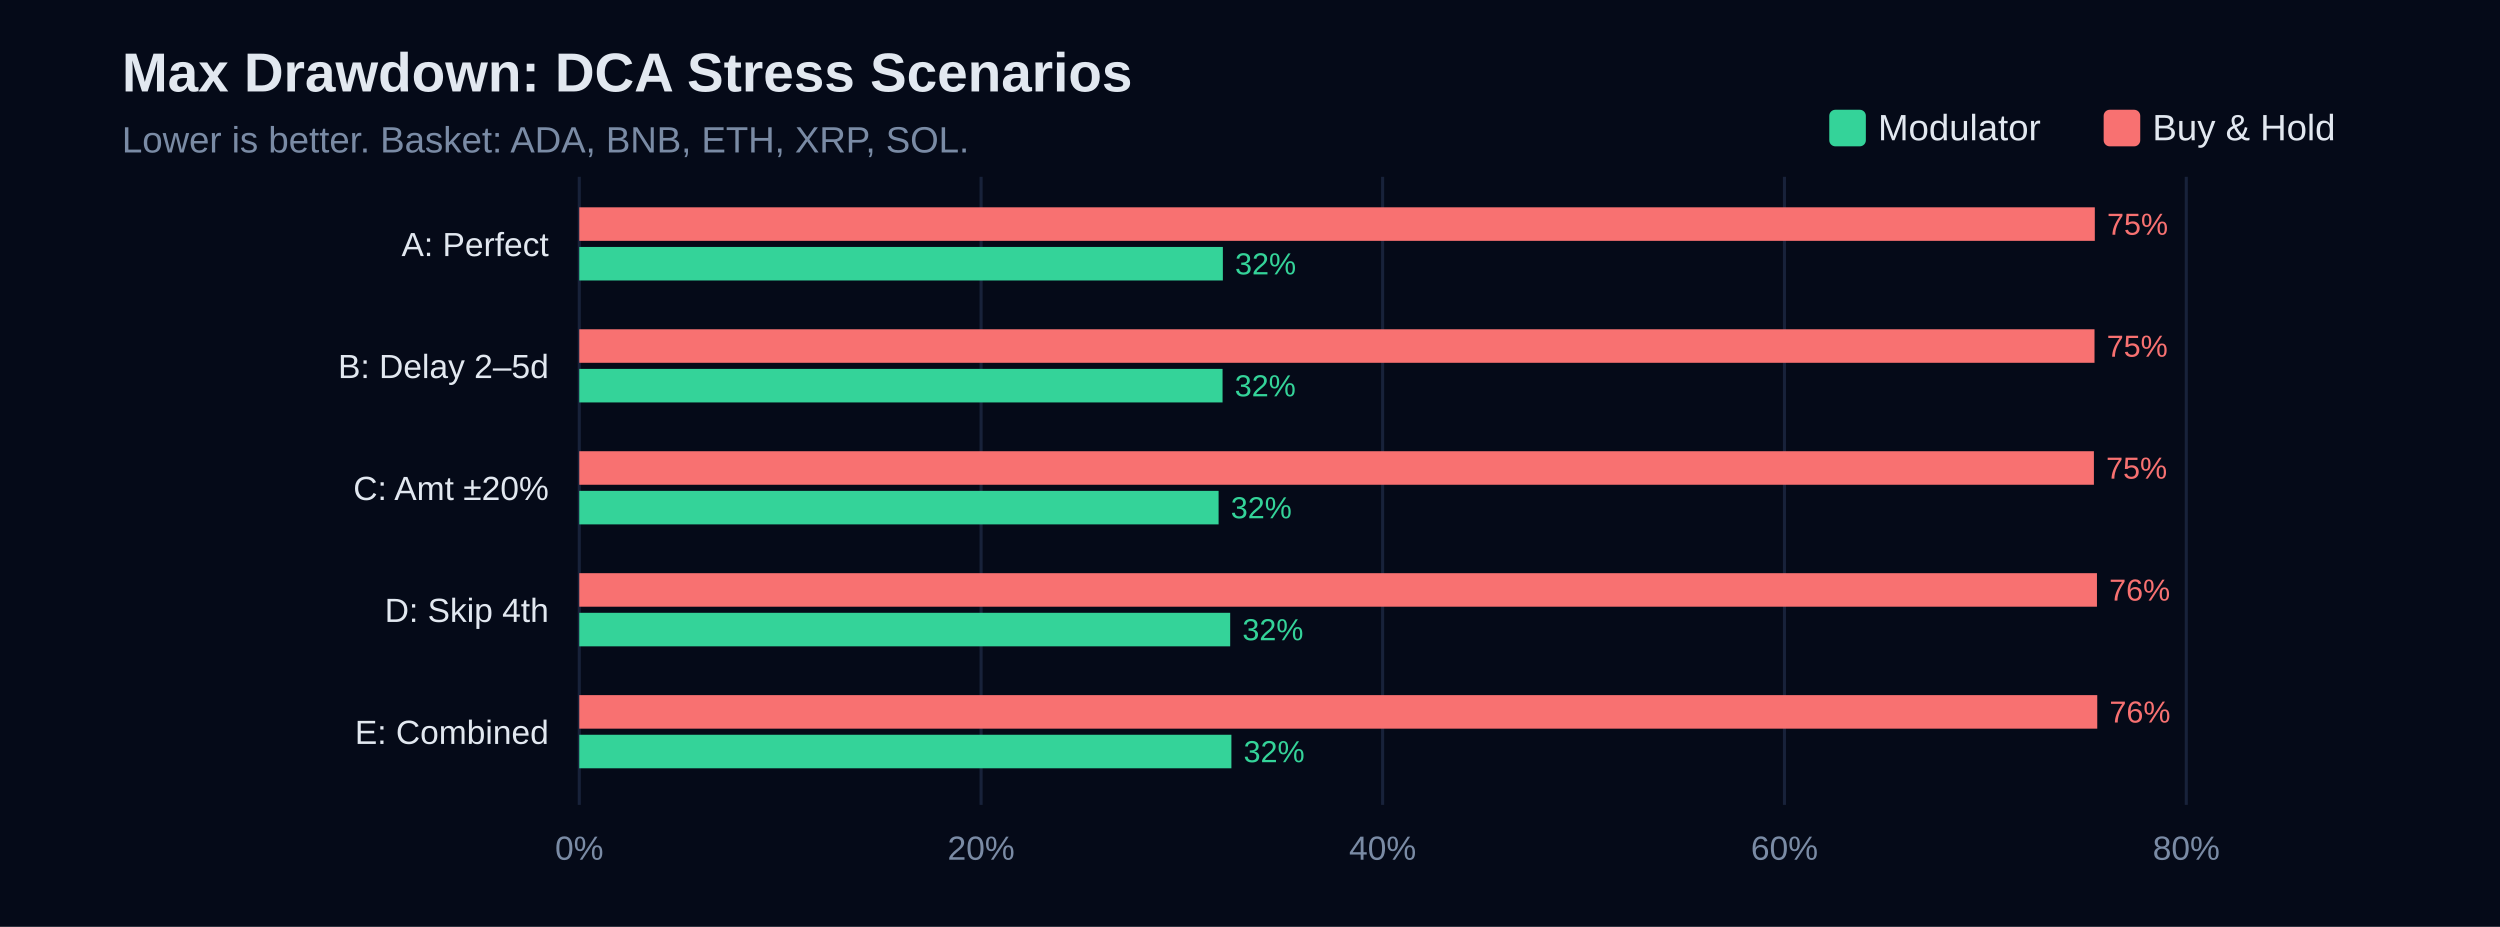
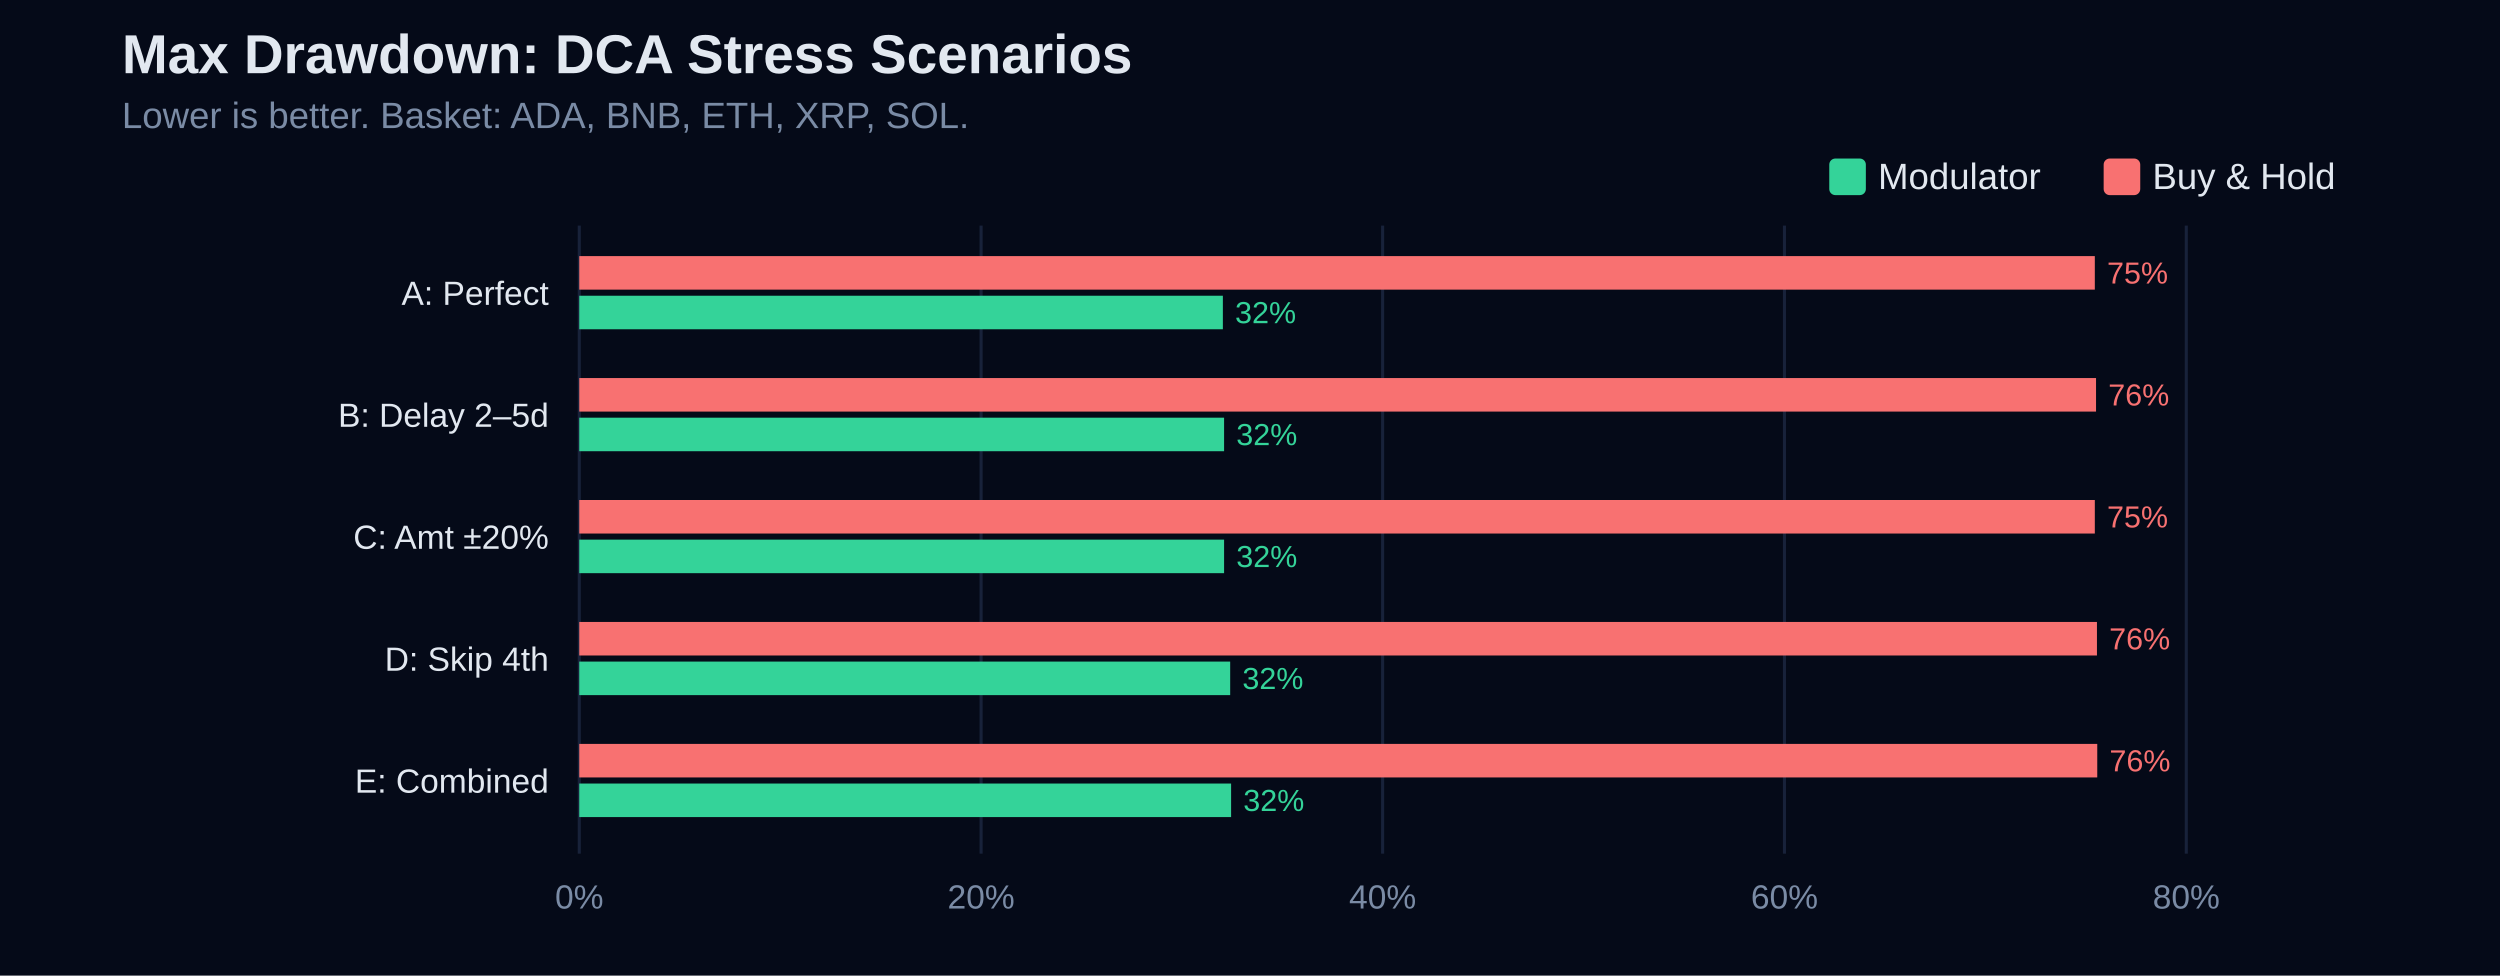
- <svg xmlns="http://www.w3.org/2000/svg" width="820" height="304" viewBox="0 0 820 304" font-family="Plus Jakarta Sans,Segoe UI,Arial,sans-serif">
-   <rect width="820" height="304" fill="#050a18" />
-   <text x="40" y="30" font-size="18" font-weight="700" fill="#e2e8f0">Max Drawdown: DCA Stress Scenarios</text>
-   <text x="40" y="50" font-size="12" fill="#7a8ba5">Lower is better. Basket: ADA, BNB, ETH, XRP, SOL.</text>
-   <line x1="190.0" y1="58" x2="190.0" y2="264" stroke="#18223a" stroke-width="1" />
-   <text x="190.0" y="282" font-size="11" fill="#7a8ba5" text-anchor="middle">0%</text>
-   <line x1="321.8" y1="58" x2="321.8" y2="264" stroke="#18223a" stroke-width="1" />
-   <text x="321.8" y="282" font-size="11" fill="#7a8ba5" text-anchor="middle">20%</text>
-   <line x1="453.5" y1="58" x2="453.5" y2="264" stroke="#18223a" stroke-width="1" />
-   <text x="453.5" y="282" font-size="11" fill="#7a8ba5" text-anchor="middle">40%</text>
-   <line x1="585.3" y1="58" x2="585.3" y2="264" stroke="#18223a" stroke-width="1" />
-   <text x="585.3" y="282" font-size="11" fill="#7a8ba5" text-anchor="middle">60%</text>
-   <line x1="717.1" y1="58" x2="717.1" y2="264" stroke="#18223a" stroke-width="1" />
-   <text x="717.1" y="282" font-size="11" fill="#7a8ba5" text-anchor="middle">80%</text>
-   <text x="180" y="84.0" font-size="11" fill="#e2e8f0" text-anchor="end">A: Perfect</text>
-   <rect x="190" y="68.0" width="497.1" height="11" fill="#f87171" />
-   <text x="691.1" y="77.0" font-size="10" fill="#f87171">75%</text>
-   <rect x="190" y="81.0" width="211.1" height="11" fill="#34d399" />
-   <text x="405.1" y="90.0" font-size="10" fill="#34d399">32%</text>
-   <text x="180" y="124.0" font-size="11" fill="#e2e8f0" text-anchor="end">B: Delay 2–5d</text>
-   <rect x="190" y="108.0" width="497.0" height="11" fill="#f87171" />
-   <text x="691.0" y="117.0" font-size="10" fill="#f87171">75%</text>
-   <rect x="190" y="121.0" width="211.0" height="11" fill="#34d399" />
-   <text x="405.0" y="130.0" font-size="10" fill="#34d399">32%</text>
-   <text x="180" y="164.0" font-size="11" fill="#e2e8f0" text-anchor="end">C: Amt ±20%</text>
-   <rect x="190" y="148.0" width="496.8" height="11" fill="#f87171" />
-   <text x="690.8" y="157.0" font-size="10" fill="#f87171">75%</text>
-   <rect x="190" y="161.0" width="209.7" height="11" fill="#34d399" />
-   <text x="403.7" y="170.0" font-size="10" fill="#34d399">32%</text>
-   <text x="180" y="204.0" font-size="11" fill="#e2e8f0" text-anchor="end">D: Skip 4th</text>
-   <rect x="190" y="188.0" width="497.8" height="11" fill="#f87171" />
-   <text x="691.8" y="197.0" font-size="10" fill="#f87171">76%</text>
-   <rect x="190" y="201.0" width="213.5" height="11" fill="#34d399" />
-   <text x="407.5" y="210.0" font-size="10" fill="#34d399">32%</text>
-   <text x="180" y="244.0" font-size="11" fill="#e2e8f0" text-anchor="end">E: Combined</text>
-   <rect x="190" y="228.0" width="497.9" height="11" fill="#f87171" />
-   <text x="691.9" y="237.0" font-size="10" fill="#f87171">76%</text>
-   <rect x="190" y="241.0" width="213.9" height="11" fill="#34d399" />
-   <text x="407.9" y="250.0" font-size="10" fill="#34d399">32%</text>
-   <rect x="600" y="36" width="12" height="12" rx="2" fill="#34d399" />
-   <text x="616" y="46" font-size="12" fill="#e2e8f0">Modulator</text>
-   <rect x="690" y="36" width="12" height="12" rx="2" fill="#f87171" />
-   <text x="706" y="46" font-size="12" fill="#e2e8f0">Buy &amp; Hold</text>
+ <svg xmlns="http://www.w3.org/2000/svg" width="820" height="320" viewBox="0 0 820 320" font-family="Plus Jakarta Sans,Segoe UI,Arial,sans-serif">
+   <rect width="820" height="320" fill="#050a18" />
+   <text x="40" y="24" font-size="18" font-weight="700" fill="#e2e8f0">Max Drawdown: DCA Stress Scenarios</text>
+   <text x="40" y="42" font-size="12" fill="#7a8ba5">Lower is better. Basket: ADA, BNB, ETH, XRP, SOL.</text>
+   <line x1="190.0" y1="74" x2="190.0" y2="280" stroke="#18223a" stroke-width="1" />
+   <text x="190.0" y="298" font-size="11" fill="#7a8ba5" text-anchor="middle">0%</text>
+   <line x1="321.8" y1="74" x2="321.8" y2="280" stroke="#18223a" stroke-width="1" />
+   <text x="321.8" y="298" font-size="11" fill="#7a8ba5" text-anchor="middle">20%</text>
+   <line x1="453.5" y1="74" x2="453.5" y2="280" stroke="#18223a" stroke-width="1" />
+   <text x="453.5" y="298" font-size="11" fill="#7a8ba5" text-anchor="middle">40%</text>
+   <line x1="585.3" y1="74" x2="585.3" y2="280" stroke="#18223a" stroke-width="1" />
+   <text x="585.3" y="298" font-size="11" fill="#7a8ba5" text-anchor="middle">60%</text>
+   <line x1="717.1" y1="74" x2="717.1" y2="280" stroke="#18223a" stroke-width="1" />
+   <text x="717.1" y="298" font-size="11" fill="#7a8ba5" text-anchor="middle">80%</text>
+   <text x="180" y="100.0" font-size="11" fill="#e2e8f0" text-anchor="end">A: Perfect</text>
+   <rect x="190" y="84.0" width="497.1" height="11" fill="#f87171" />
+   <text x="691.1" y="93.0" font-size="10" fill="#f87171">75%</text>
+   <rect x="190" y="97.0" width="211.1" height="11" fill="#34d399" />
+   <text x="405.1" y="106.0" font-size="10" fill="#34d399">32%</text>
+   <text x="180" y="140.0" font-size="11" fill="#e2e8f0" text-anchor="end">B: Delay 2–5d</text>
+   <rect x="190" y="124.0" width="497.5" height="11" fill="#f87171" />
+   <text x="691.5" y="133.0" font-size="10" fill="#f87171">76%</text>
+   <rect x="190" y="137.0" width="211.5" height="11" fill="#34d399" />
+   <text x="405.5" y="146.0" font-size="10" fill="#34d399">32%</text>
+   <text x="180" y="180.0" font-size="11" fill="#e2e8f0" text-anchor="end">C: Amt ±20%</text>
+   <rect x="190" y="164.0" width="497.1" height="11" fill="#f87171" />
+   <text x="691.1" y="173.0" font-size="10" fill="#f87171">75%</text>
+   <rect x="190" y="177.0" width="211.5" height="11" fill="#34d399" />
+   <text x="405.5" y="186.0" font-size="10" fill="#34d399">32%</text>
+   <text x="180" y="220.0" font-size="11" fill="#e2e8f0" text-anchor="end">D: Skip 4th</text>
+   <rect x="190" y="204.0" width="497.8" height="11" fill="#f87171" />
+   <text x="691.8" y="213.0" font-size="10" fill="#f87171">76%</text>
+   <rect x="190" y="217.0" width="213.5" height="11" fill="#34d399" />
+   <text x="407.5" y="226.0" font-size="10" fill="#34d399">32%</text>
+   <text x="180" y="260.0" font-size="11" fill="#e2e8f0" text-anchor="end">E: Combined</text>
+   <rect x="190" y="244.0" width="497.9" height="11" fill="#f87171" />
+   <text x="691.9" y="253.0" font-size="10" fill="#f87171">76%</text>
+   <rect x="190" y="257.0" width="213.8" height="11" fill="#34d399" />
+   <text x="407.8" y="266.0" font-size="10" fill="#34d399">32%</text>
+   <rect x="600" y="52" width="12" height="12" rx="2" fill="#34d399" />
+   <text x="616" y="62" font-size="12" fill="#e2e8f0">Modulator</text>
+   <rect x="690" y="52" width="12" height="12" rx="2" fill="#f87171" />
+   <text x="706" y="62" font-size="12" fill="#e2e8f0">Buy &amp; Hold</text>
</svg>
